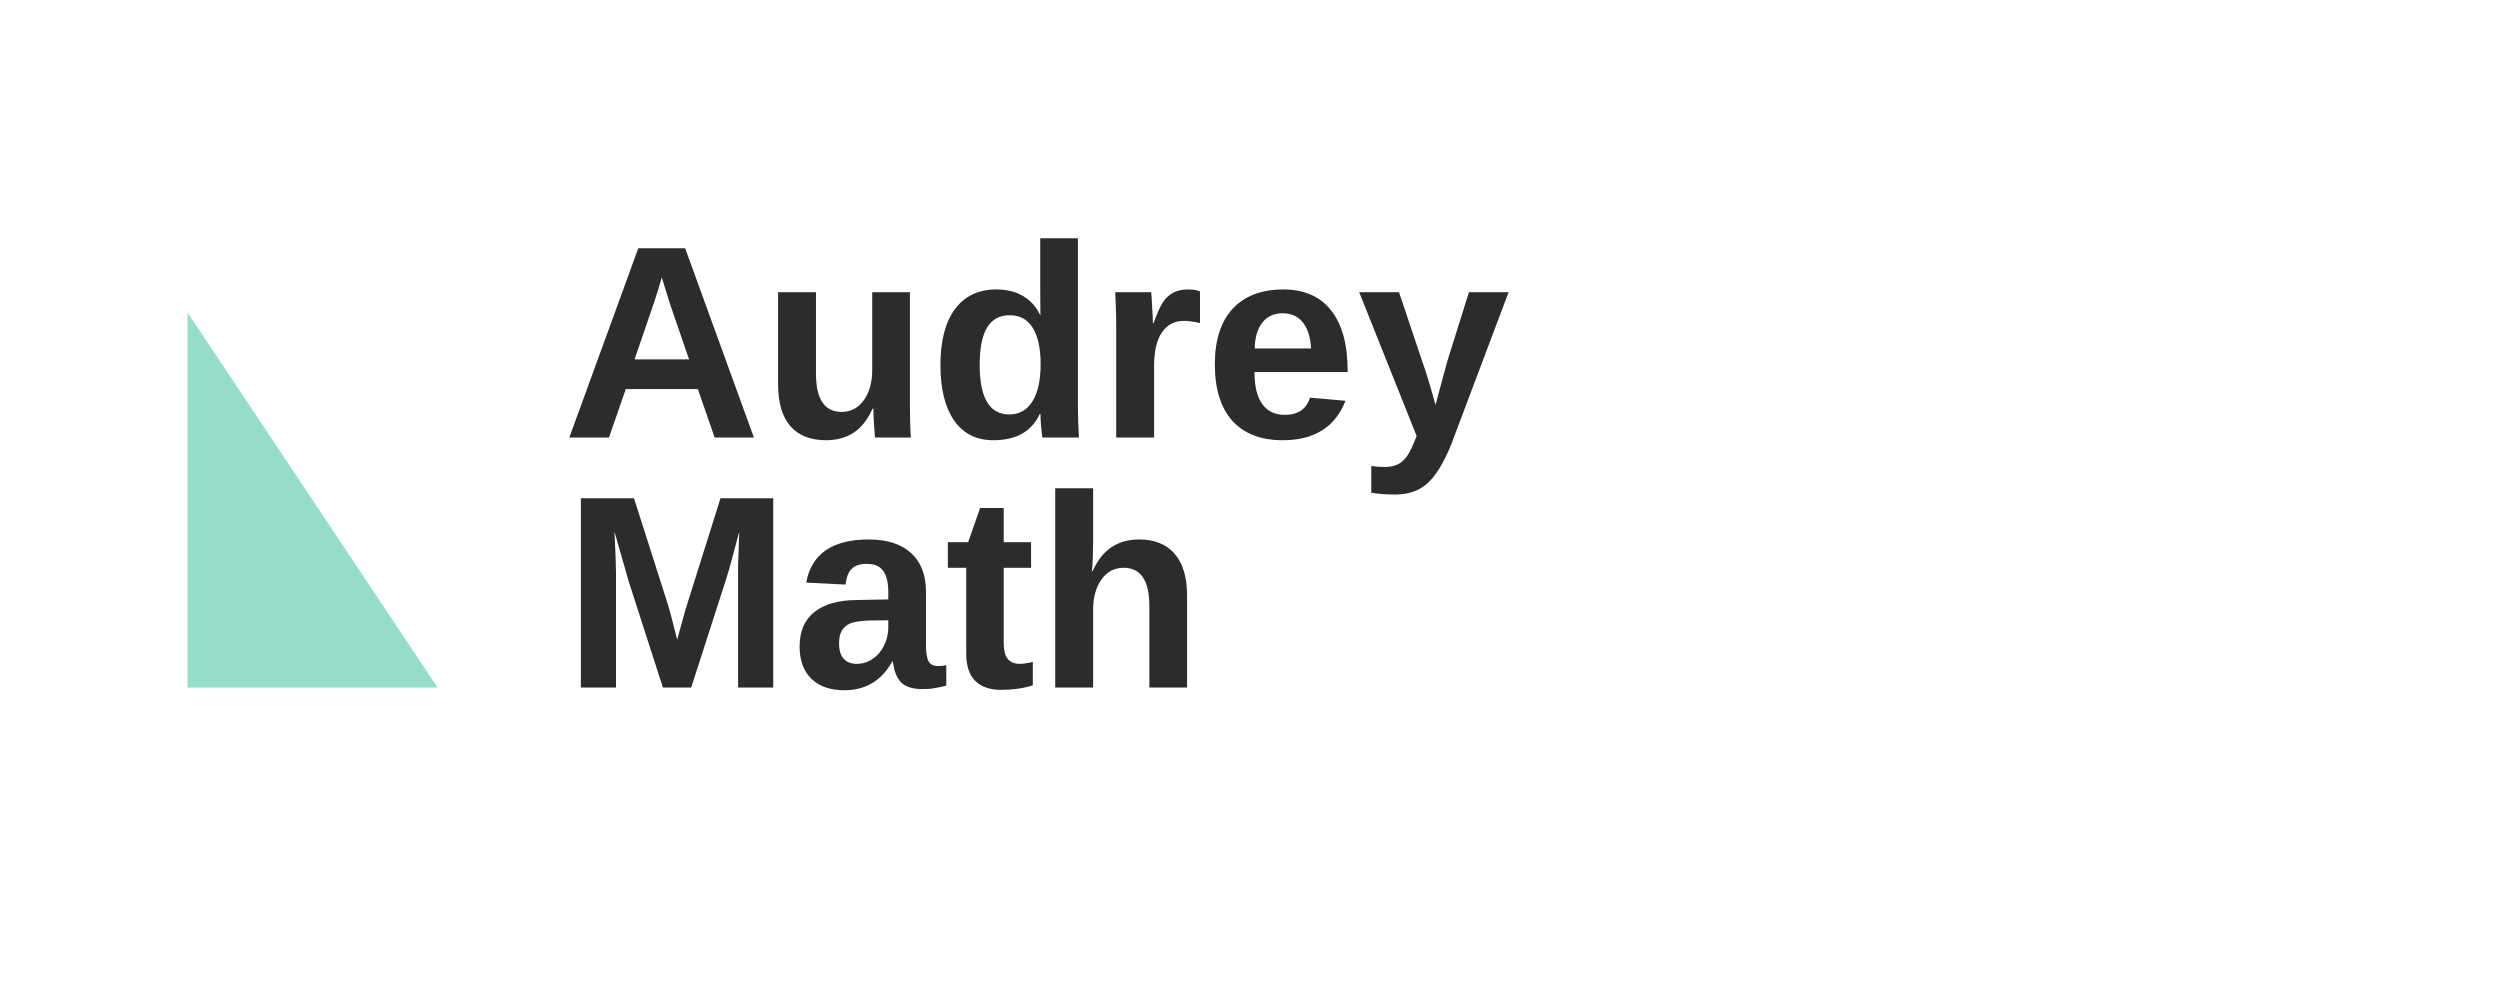
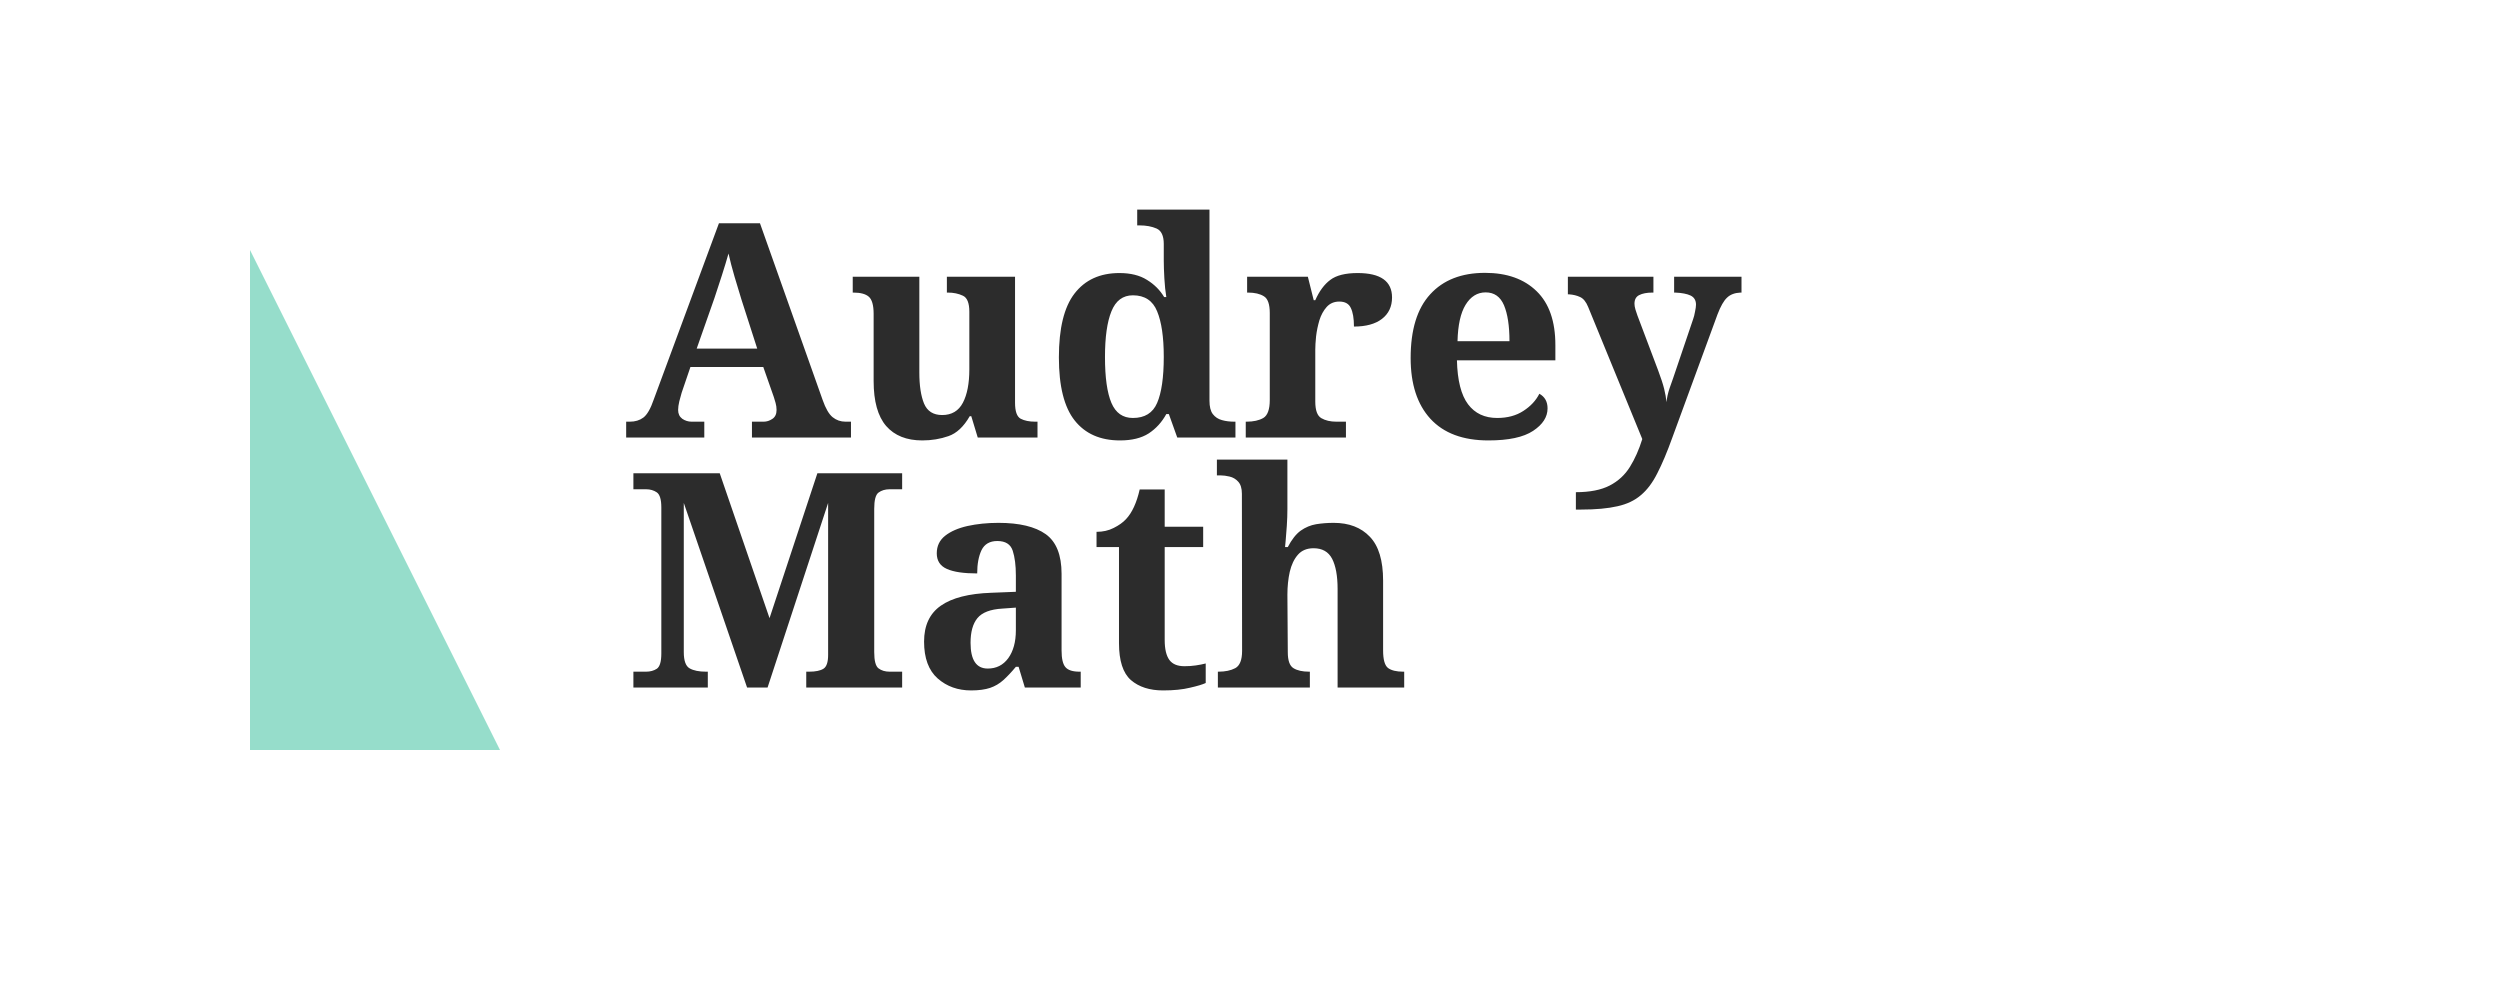
<svg xmlns="http://www.w3.org/2000/svg" width="200" height="80" viewBox="0 0 200 80">
-   <polygon points="15,55 15,25 35,55" fill="#96DDCB" />
-   <text x="45" y="35" font-family="Arial, sans-serif" font-size="22" font-weight="600" fill="#2C2C2C">Audrey</text>
-   <text x="45" y="55" font-family="Arial, sans-serif" font-size="22" font-weight="600" fill="#2C2C2C">Math</text>
+   <polygon points="20,60 20,20 40,60" fill="#96DDCB" />
+   <text x="50" y="35" font-family="serif" font-size="24" font-weight="bold" fill="#2C2C2C">Audrey</text>
+   <text x="50" y="55" font-family="serif" font-size="24" font-weight="bold" fill="#2C2C2C">Math</text>
</svg>
